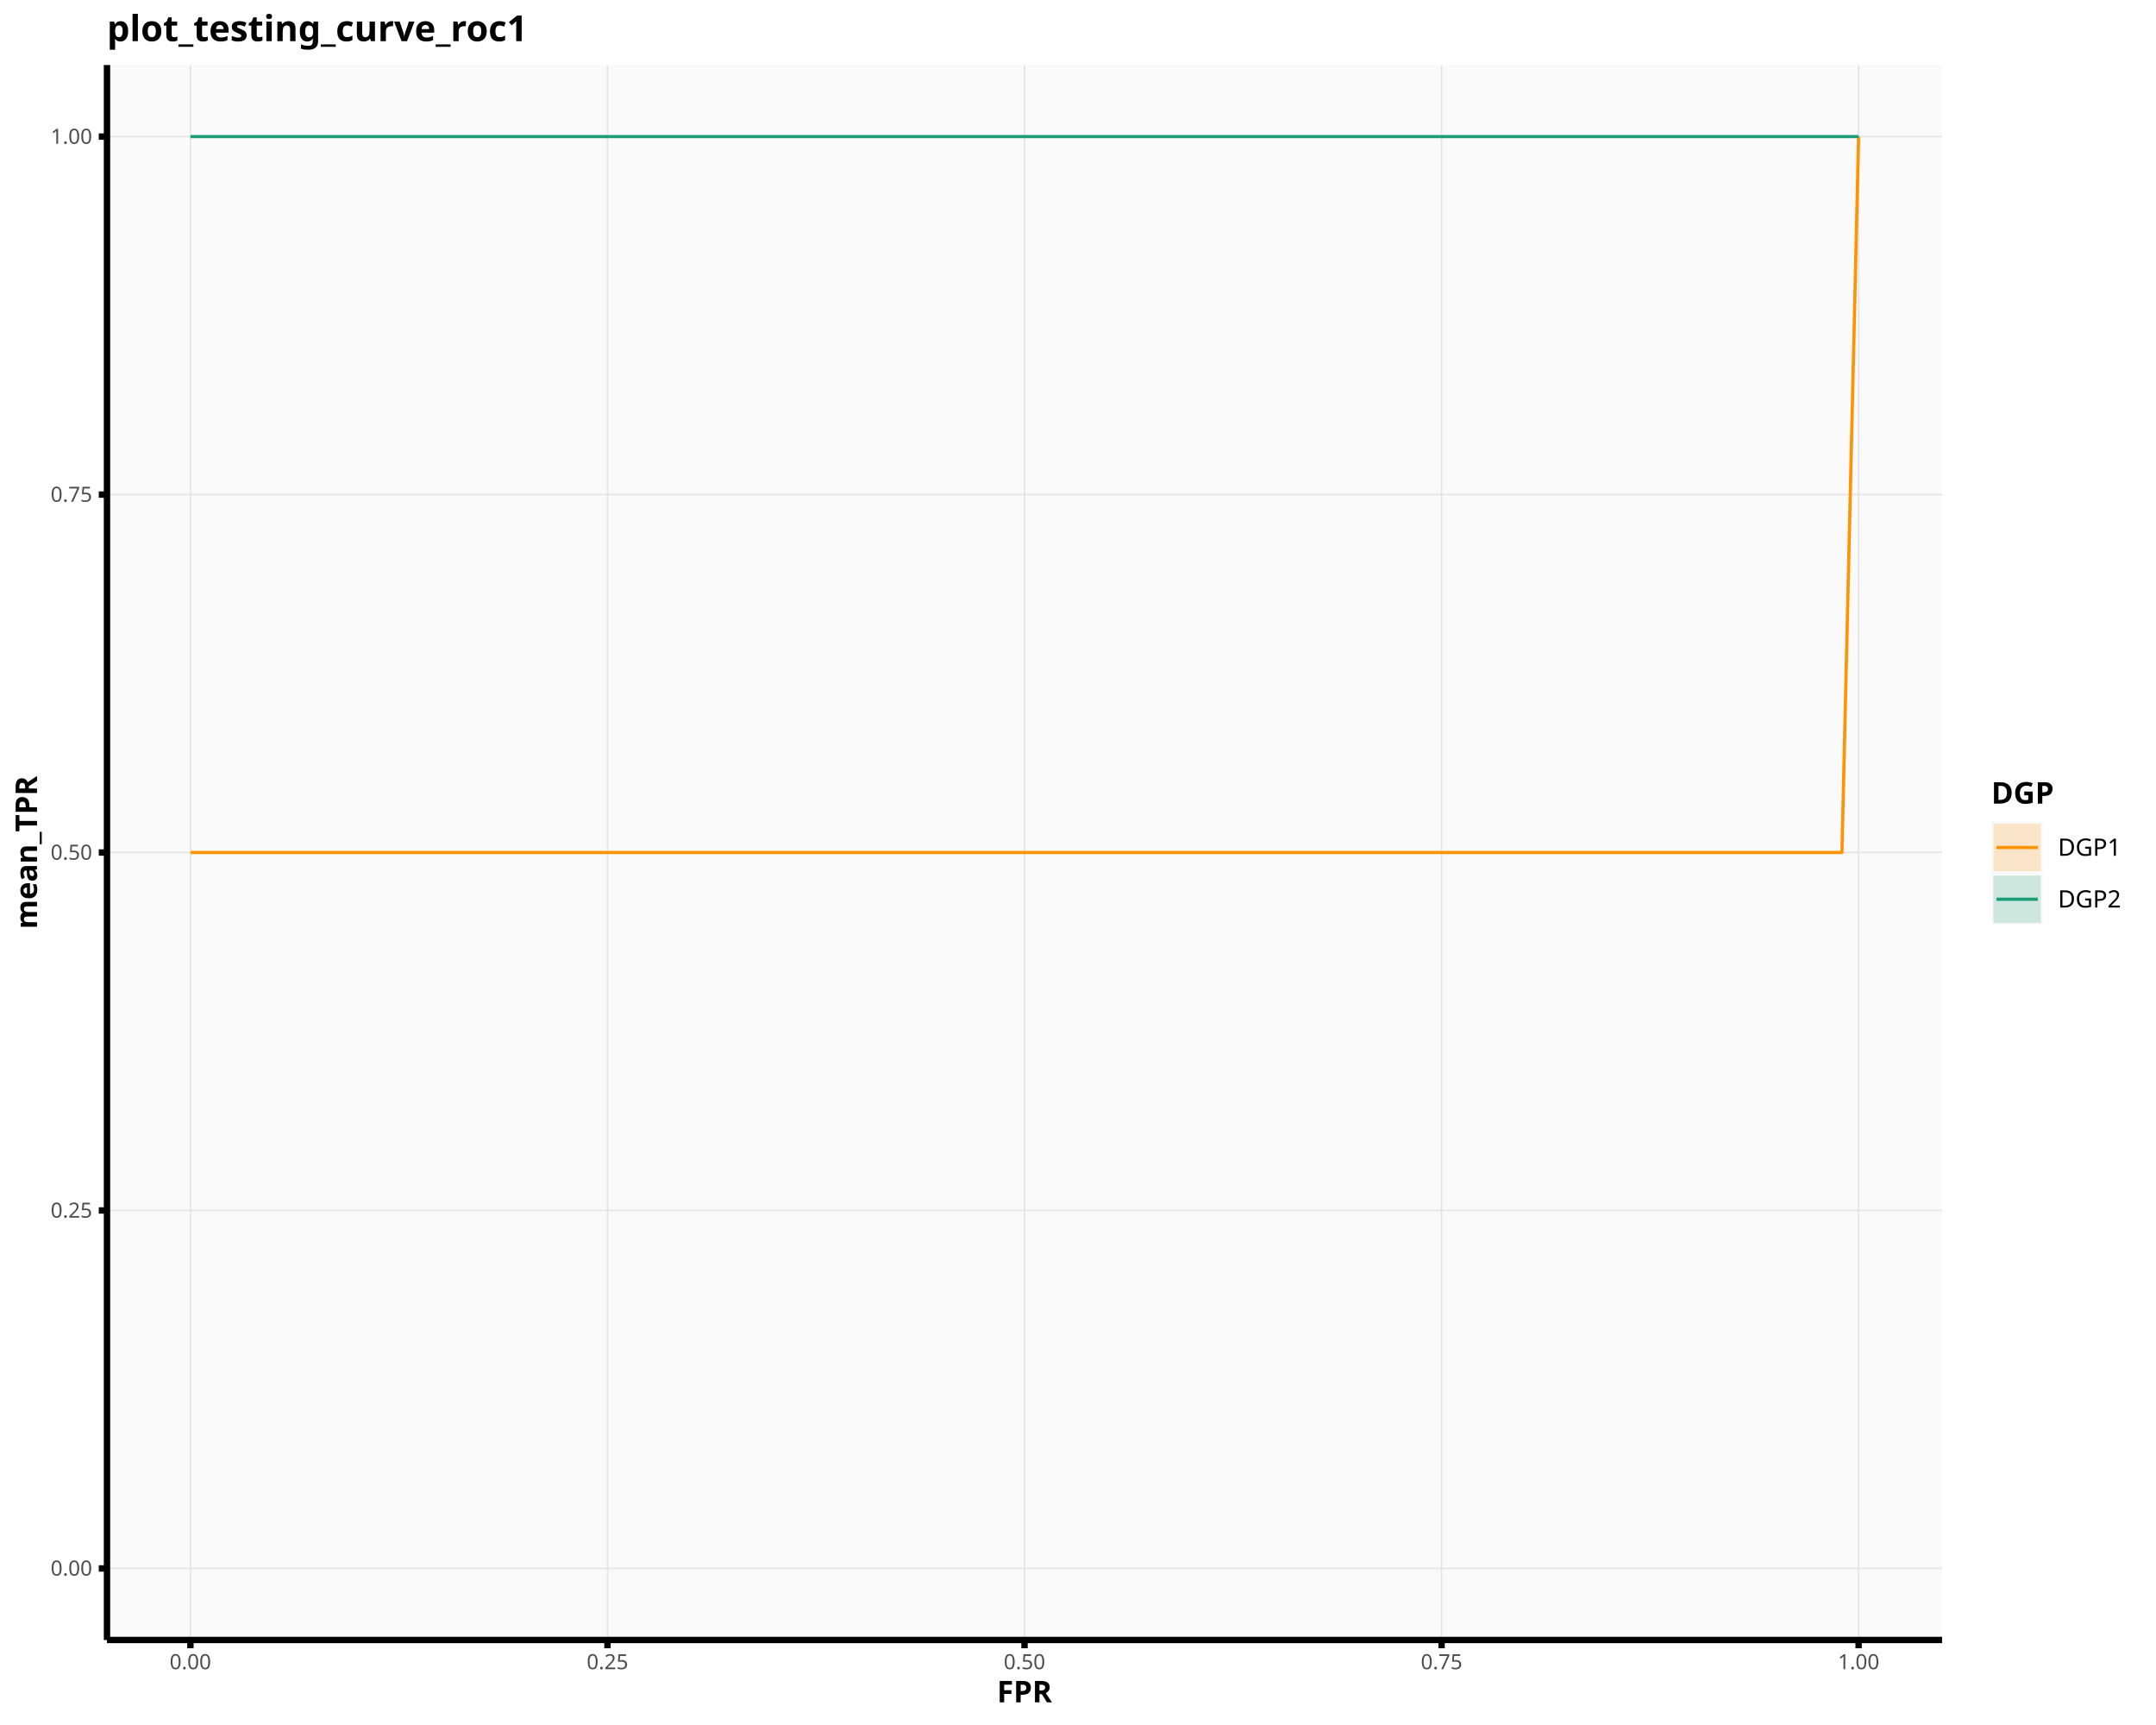
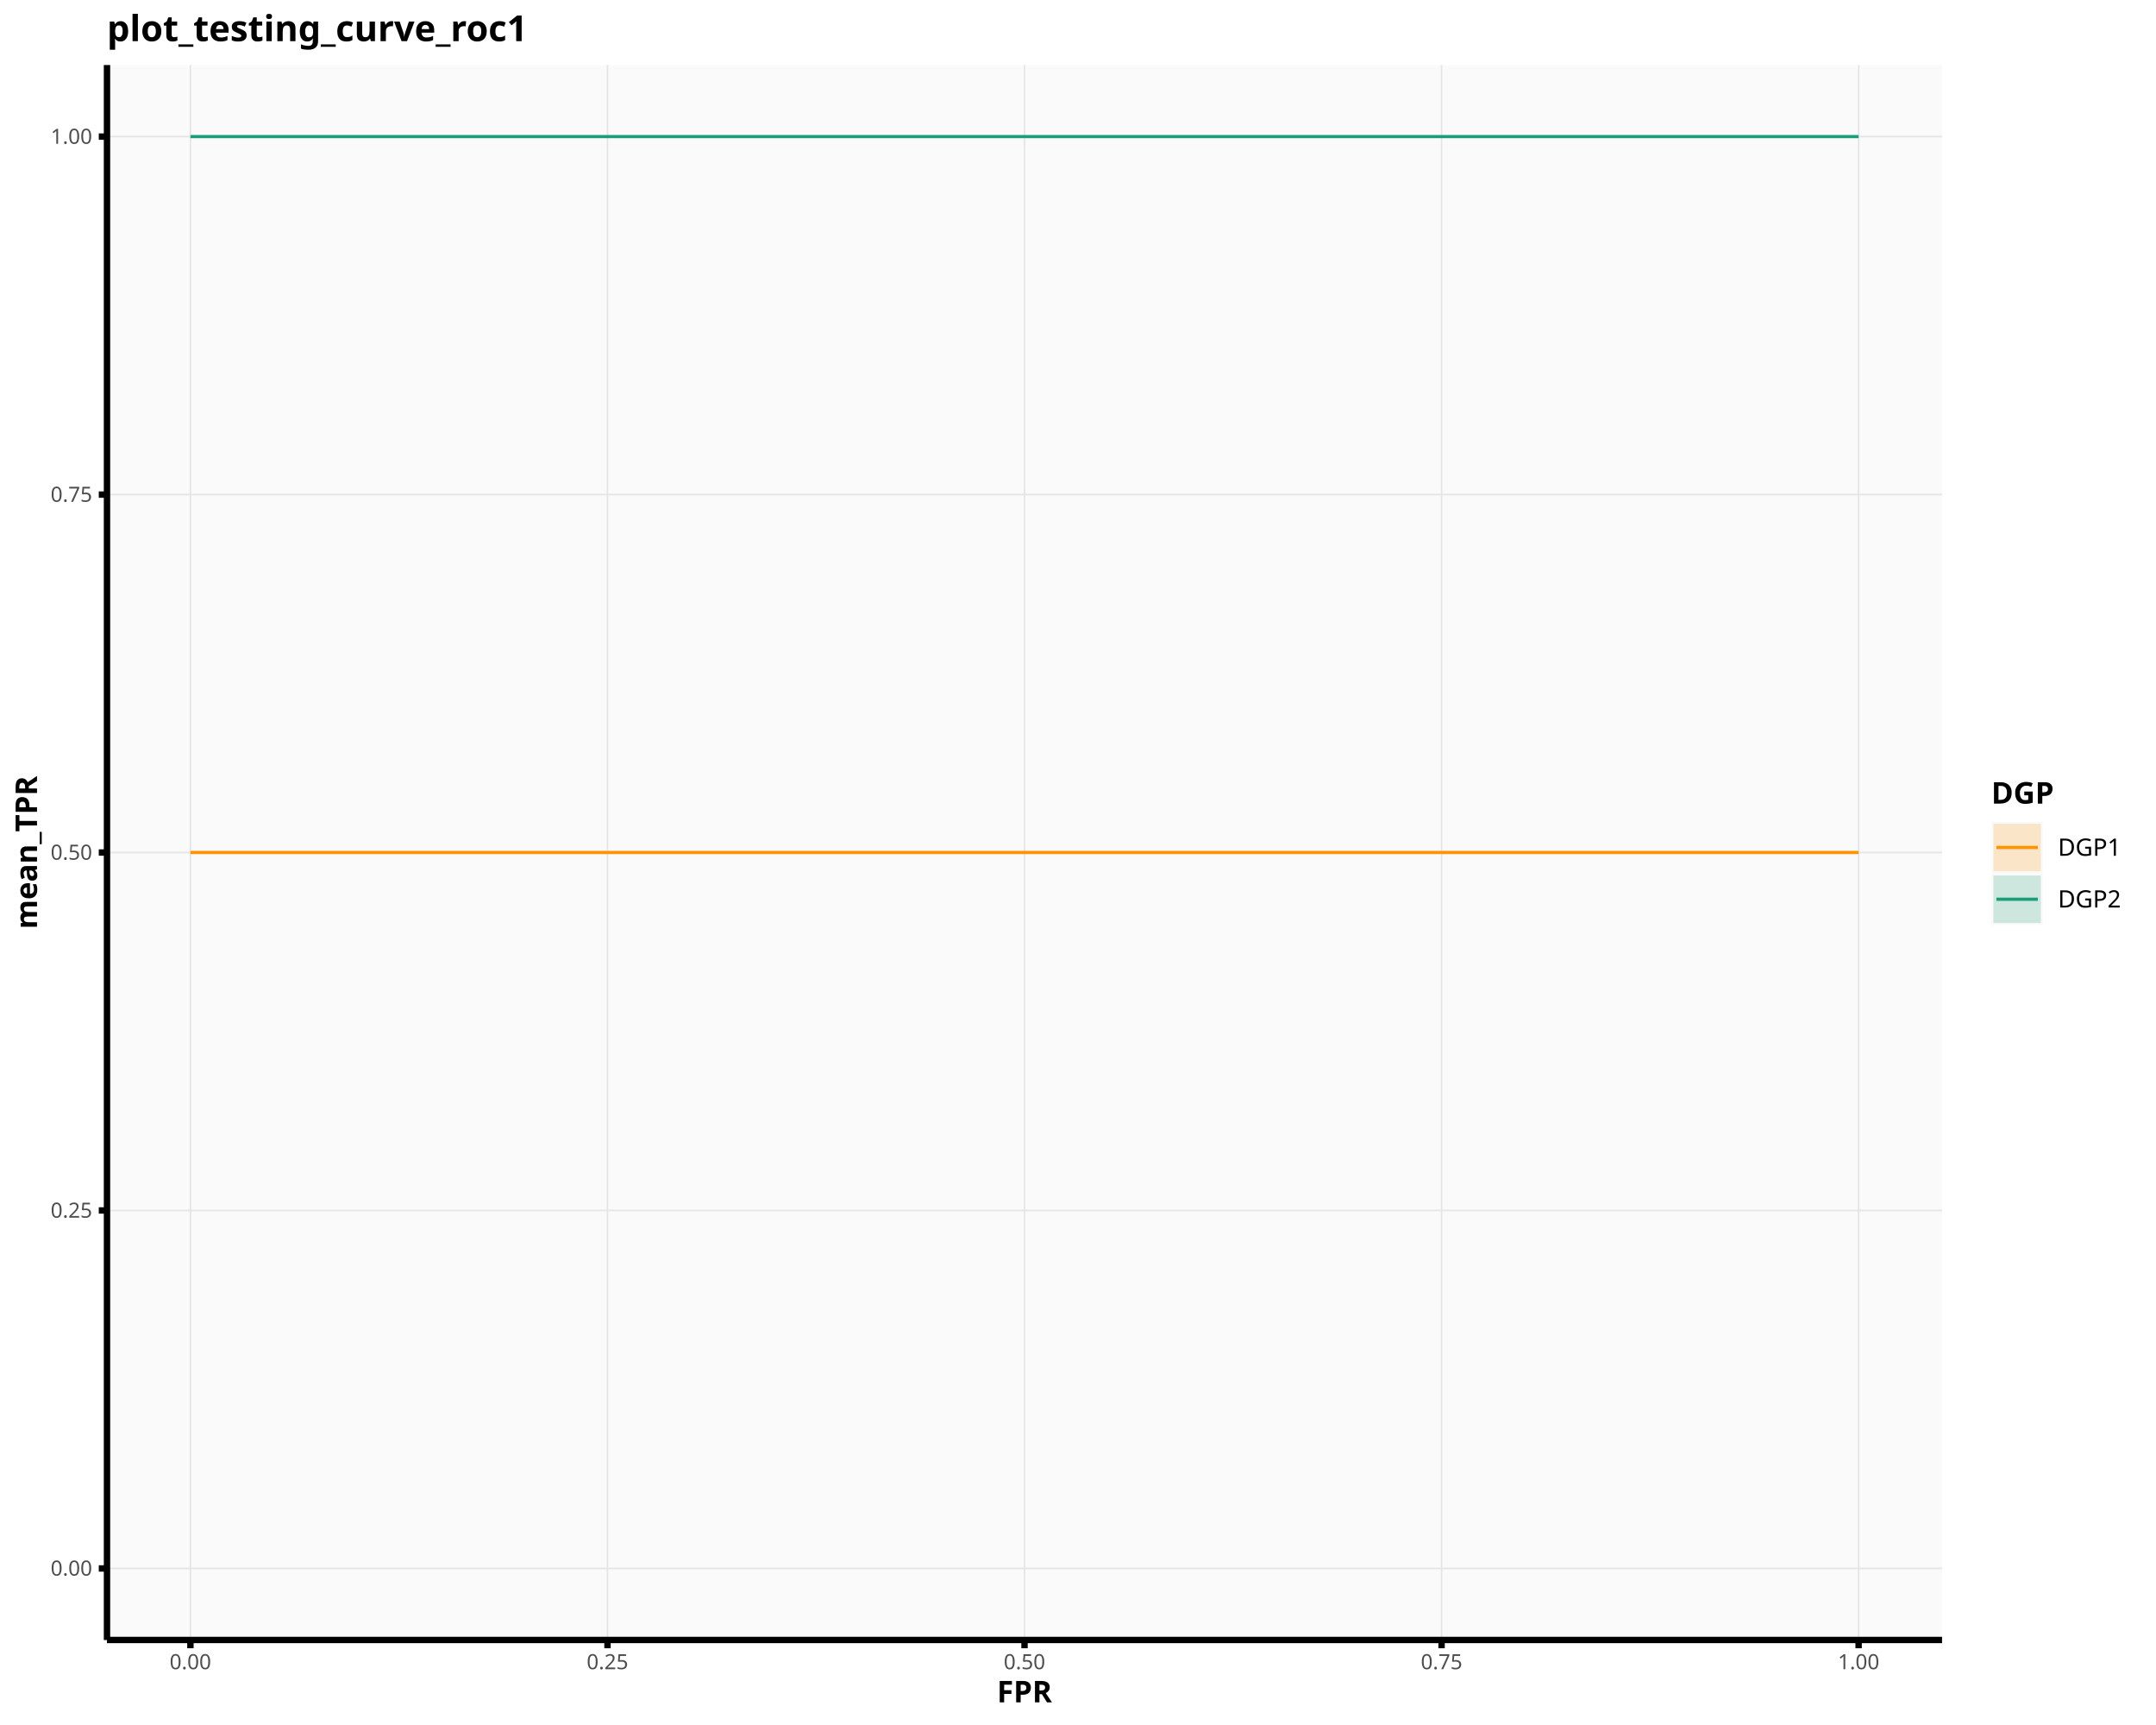
<svg xmlns="http://www.w3.org/2000/svg" class="svglite" data-engine-version="2.0" width="720.00pt" height="576.00pt" viewBox="0 0 720.00 576.00">
  <defs>
    <style type="text/css">
    .svglite line, .svglite polyline, .svglite polygon, .svglite path, .svglite rect, .svglite circle {
      fill: none;
      stroke: #000000;
      stroke-linecap: round;
      stroke-linejoin: round;
      stroke-miterlimit: 10.00;
    }
  </style>
  </defs>
  <rect width="100%" height="100%" style="stroke: none; fill: #FFFFFF;" />
  <defs>
    <clipPath id="cpMC4wMHw3MjAuMDB8MC4wMHw1NzYuMDA=">
      <rect x="0.00" y="0.00" width="720.00" height="576.00" />
    </clipPath>
  </defs>
  <g clip-path="url(#cpMC4wMHw3MjAuMDB8MC4wMHw1NzYuMDA=)">
    <rect x="0.00" y="0.00" width="720.00" height="576.00" style="stroke-width: 1.07; stroke: #FFFFFF; fill: #FFFFFF;" />
  </g>
  <defs>
    <clipPath id="cpMzUuNzN8NjQ4LjU1fDIxLjcxfDU0Ny42Mg==">
      <rect x="35.73" y="21.71" width="612.82" height="525.91" />
    </clipPath>
  </defs>
  <g clip-path="url(#cpMzUuNzN8NjQ4LjU1fDIxLjcxfDU0Ny42Mg==)">
    <rect x="35.73" y="21.71" width="612.82" height="525.91" style="stroke-width: 1.07; stroke: none; fill: #FAFAFA;" />
    <polyline points="35.73,523.72 648.55,523.72 " style="stroke-width: 0.53; stroke: #E5E5E5; stroke-linecap: butt;" />
    <polyline points="35.73,404.19 648.55,404.19 " style="stroke-width: 0.53; stroke: #E5E5E5; stroke-linecap: butt;" />
    <polyline points="35.73,284.66 648.55,284.66 " style="stroke-width: 0.53; stroke: #E5E5E5; stroke-linecap: butt;" />
    <polyline points="35.73,165.14 648.55,165.14 " style="stroke-width: 0.53; stroke: #E5E5E5; stroke-linecap: butt;" />
    <polyline points="35.73,45.61 648.55,45.61 " style="stroke-width: 0.53; stroke: #E5E5E5; stroke-linecap: butt;" />
    <polyline points="63.59,547.62 63.59,21.71 " style="stroke-width: 0.53; stroke: #E5E5E5; stroke-linecap: butt;" />
    <polyline points="202.87,547.62 202.87,21.71 " style="stroke-width: 0.53; stroke: #E5E5E5; stroke-linecap: butt;" />
    <polyline points="342.14,547.62 342.14,21.71 " style="stroke-width: 0.53; stroke: #E5E5E5; stroke-linecap: butt;" />
    <polyline points="481.42,547.62 481.42,21.71 " style="stroke-width: 0.53; stroke: #E5E5E5; stroke-linecap: butt;" />
    <polyline points="620.69,547.62 620.69,21.71 " style="stroke-width: 0.53; stroke: #E5E5E5; stroke-linecap: butt;" />
-     <polygon points="63.59,284.66 69.16,284.66 74.73,284.66 80.30,284.66 85.87,284.66 91.44,284.66 97.02,284.66 102.59,284.66 108.16,284.66 113.73,284.66 119.30,284.66 124.87,284.66 130.44,284.66 136.01,284.66 141.58,284.66 147.15,284.66 152.73,284.66 158.30,284.66 163.87,284.66 169.44,284.66 175.01,284.66 180.58,284.66 186.15,284.66 191.72,284.66 197.29,284.66 202.87,284.66 208.44,284.66 214.01,284.66 219.58,284.66 225.15,284.66 230.72,284.66 236.29,284.66 241.86,284.66 247.43,284.66 253.00,284.66 258.58,284.66 264.15,284.66 269.72,284.66 275.29,284.66 280.86,284.66 286.43,284.66 292.00,284.66 297.57,284.66 303.14,284.66 308.72,284.66 314.29,284.66 319.86,284.66 325.43,284.66 331.00,284.66 336.57,284.66 342.14,284.66 347.71,284.66 353.28,284.66 358.85,284.66 364.43,284.66 370.00,284.66 375.57,284.66 381.14,284.66 386.71,284.66 392.28,284.66 397.85,284.66 403.42,284.66 408.99,284.66 414.57,284.66 420.14,284.66 425.71,284.66 431.28,284.66 436.85,284.66 442.42,284.66 447.99,284.66 453.56,284.66 459.13,284.66 464.70,284.66 470.28,284.66 475.85,284.66 481.42,284.66 486.99,284.66 492.56,284.66 498.13,284.66 503.70,284.66 509.27,284.66 514.84,284.66 520.42,284.66 525.99,284.66 531.56,284.66 537.13,284.66 542.70,284.66 548.27,284.66 553.84,284.66 559.41,284.66 564.98,284.66 570.55,284.66 576.13,284.66 581.70,284.66 587.27,284.66 592.84,284.66 598.41,284.66 603.98,284.66 609.55,284.66 615.12,284.66 620.69,45.61 620.69,45.61 615.12,284.66 609.55,284.66 603.98,284.66 598.41,284.66 592.84,284.66 587.27,284.66 581.70,284.66 576.13,284.66 570.55,284.66 564.98,284.66 559.41,284.66 553.84,284.66 548.27,284.66 542.70,284.66 537.13,284.66 531.56,284.66 525.99,284.66 520.42,284.66 514.84,284.66 509.27,284.66 503.70,284.66 498.13,284.66 492.56,284.66 486.99,284.66 481.42,284.66 475.85,284.66 470.28,284.66 464.70,284.66 459.13,284.66 453.56,284.66 447.99,284.66 442.42,284.66 436.85,284.66 431.28,284.66 425.71,284.66 420.14,284.66 414.57,284.66 408.99,284.66 403.42,284.66 397.85,284.66 392.28,284.66 386.71,284.66 381.14,284.66 375.57,284.66 370.00,284.66 364.43,284.66 358.85,284.66 353.28,284.66 347.71,284.66 342.14,284.66 336.57,284.66 331.00,284.66 325.43,284.66 319.86,284.66 314.29,284.66 308.72,284.66 303.14,284.66 297.57,284.66 292.00,284.66 286.43,284.66 280.86,284.66 275.29,284.66 269.72,284.66 264.15,284.66 258.58,284.66 253.00,284.66 247.43,284.66 241.86,284.66 236.29,284.66 230.72,284.66 225.15,284.66 219.58,284.66 214.01,284.66 208.44,284.66 202.87,284.66 197.29,284.66 191.72,284.66 186.15,284.66 180.58,284.66 175.01,284.66 169.44,284.66 163.87,284.66 158.30,284.66 152.73,284.66 147.15,284.66 141.58,284.66 136.01,284.66 130.44,284.66 124.87,284.66 119.30,284.66 113.73,284.66 108.16,284.66 102.59,284.66 97.02,284.66 91.44,284.66 85.87,284.66 80.30,284.66 74.73,284.66 69.16,284.66 63.59,284.66 " style="stroke-width: 0.00; stroke: none; fill: #FF9300; fill-opacity: 0.20;" />
-     <polyline points="63.59,284.66 69.16,284.66 74.73,284.66 80.30,284.66 85.87,284.66 91.44,284.66 97.02,284.66 102.59,284.66 108.16,284.66 113.73,284.66 119.30,284.66 124.87,284.66 130.44,284.66 136.01,284.66 141.58,284.66 147.15,284.66 152.73,284.66 158.30,284.66 163.87,284.66 169.44,284.66 175.01,284.66 180.58,284.66 186.15,284.66 191.72,284.66 197.29,284.66 202.87,284.66 208.44,284.66 214.01,284.66 219.58,284.66 225.15,284.66 230.72,284.66 236.29,284.66 241.86,284.66 247.43,284.66 253.00,284.66 258.58,284.66 264.15,284.66 269.72,284.66 275.29,284.66 280.86,284.66 286.43,284.66 292.00,284.66 297.57,284.66 303.14,284.66 308.72,284.66 314.29,284.66 319.86,284.66 325.43,284.66 331.00,284.66 336.57,284.66 342.14,284.66 347.71,284.66 353.28,284.66 358.85,284.66 364.43,284.66 370.00,284.66 375.57,284.66 381.14,284.66 386.71,284.66 392.28,284.66 397.85,284.66 403.42,284.66 408.99,284.66 414.57,284.66 420.14,284.66 425.71,284.66 431.28,284.66 436.85,284.66 442.42,284.66 447.99,284.66 453.56,284.66 459.13,284.66 464.70,284.66 470.28,284.66 475.85,284.66 481.42,284.66 486.99,284.66 492.56,284.66 498.13,284.66 503.70,284.66 509.27,284.66 514.84,284.66 520.42,284.66 525.99,284.66 531.56,284.66 537.13,284.66 542.70,284.66 548.27,284.66 553.84,284.66 559.41,284.66 564.98,284.66 570.55,284.66 576.13,284.66 581.70,284.66 587.27,284.66 592.84,284.66 598.41,284.66 603.98,284.66 609.55,284.66 615.12,284.66 620.69,45.61 " style="stroke-width: 1.07; stroke: none;" />
-     <polyline points="620.69,45.61 615.12,284.66 609.55,284.66 603.98,284.66 598.41,284.66 592.84,284.66 587.27,284.66 581.70,284.66 576.13,284.66 570.55,284.66 564.98,284.66 559.41,284.66 553.84,284.66 548.27,284.66 542.70,284.66 537.13,284.66 531.56,284.66 525.99,284.66 520.42,284.66 514.84,284.66 509.27,284.66 503.70,284.66 498.13,284.66 492.56,284.66 486.99,284.66 481.42,284.66 475.85,284.66 470.28,284.66 464.70,284.66 459.13,284.66 453.56,284.66 447.99,284.66 442.42,284.66 436.85,284.66 431.28,284.66 425.71,284.66 420.14,284.66 414.57,284.66 408.99,284.66 403.42,284.66 397.85,284.66 392.28,284.66 386.71,284.66 381.14,284.66 375.57,284.66 370.00,284.66 364.43,284.66 358.85,284.66 353.28,284.66 347.71,284.66 342.14,284.66 336.57,284.66 331.00,284.66 325.43,284.66 319.86,284.66 314.29,284.66 308.72,284.66 303.14,284.66 297.57,284.66 292.00,284.66 286.43,284.66 280.86,284.66 275.29,284.66 269.72,284.66 264.15,284.66 258.58,284.66 253.00,284.66 247.43,284.66 241.86,284.66 236.29,284.66 230.72,284.66 225.15,284.66 219.58,284.66 214.01,284.66 208.44,284.66 202.87,284.66 197.29,284.66 191.72,284.66 186.15,284.66 180.58,284.66 175.01,284.66 169.44,284.66 163.87,284.66 158.30,284.66 152.73,284.66 147.15,284.66 141.58,284.66 136.01,284.66 130.44,284.66 124.87,284.66 119.30,284.66 113.73,284.66 108.16,284.66 102.59,284.66 97.02,284.66 91.44,284.66 85.87,284.66 80.30,284.66 74.73,284.66 69.16,284.66 63.59,284.66 " style="stroke-width: 1.07; stroke: none;" />
+     <polygon points="63.59,284.66 69.16,284.66 74.73,284.66 80.30,284.66 85.87,284.66 91.44,284.66 97.02,284.66 102.59,284.66 108.16,284.66 113.73,284.66 119.30,284.66 124.87,284.66 130.44,284.66 136.01,284.66 141.58,284.66 147.15,284.66 152.73,284.66 158.30,284.66 163.87,284.66 169.44,284.66 175.01,284.66 180.58,284.66 186.15,284.66 191.72,284.66 197.29,284.66 202.87,284.66 208.44,284.66 214.01,284.66 219.58,284.66 225.15,284.66 230.72,284.66 236.29,284.66 241.86,284.66 247.43,284.66 253.00,284.66 258.58,284.66 264.15,284.66 269.72,284.66 275.29,284.66 280.86,284.66 286.43,284.66 292.00,284.66 297.57,284.66 303.14,284.66 308.72,284.66 314.29,284.66 319.86,284.66 325.43,284.66 331.00,284.66 336.57,284.66 342.14,284.66 347.71,284.66 353.28,284.66 358.85,284.66 364.43,284.66 370.00,284.66 375.57,284.66 381.14,284.66 386.71,284.66 392.28,284.66 397.85,284.66 403.42,284.66 408.99,284.66 414.57,284.66 420.14,284.66 425.71,284.66 431.28,284.66 436.85,284.66 442.42,284.66 447.99,284.66 453.56,284.66 459.13,284.66 464.70,284.66 470.28,284.66 475.85,284.66 481.42,284.66 486.99,284.66 492.56,284.66 498.13,284.66 503.70,284.66 509.27,284.66 514.84,284.66 520.42,284.66 525.99,284.66 531.56,284.66 537.13,284.66 542.70,284.66 548.27,284.66 553.84,284.66 559.41,284.66 564.98,284.66 570.55,284.66 576.13,284.66 581.70,284.66 587.27,284.66 592.84,284.66 598.41,284.66 603.98,284.66 609.55,284.66 615.12,284.66 620.69,284.66 620.69,284.66 615.12,284.66 609.55,284.66 603.98,284.66 598.41,284.66 592.84,284.66 587.27,284.66 581.70,284.66 576.13,284.66 570.55,284.66 564.98,284.66 559.41,284.66 553.84,284.66 548.27,284.66 542.70,284.66 537.13,284.66 531.56,284.66 525.99,284.66 520.42,284.66 514.84,284.66 509.27,284.66 503.70,284.66 498.13,284.66 492.56,284.66 486.99,284.66 481.42,284.66 475.85,284.66 470.28,284.66 464.70,284.66 459.13,284.66 453.56,284.66 447.99,284.66 442.42,284.66 436.85,284.66 431.28,284.66 425.71,284.66 420.14,284.66 414.57,284.66 408.99,284.66 403.42,284.66 397.85,284.66 392.28,284.66 386.71,284.66 381.14,284.66 375.57,284.66 370.00,284.66 364.43,284.66 358.85,284.66 353.28,284.66 347.71,284.66 342.14,284.66 336.57,284.66 331.00,284.66 325.43,284.66 319.86,284.66 314.29,284.66 308.72,284.66 303.14,284.66 297.57,284.66 292.00,284.66 286.43,284.66 280.86,284.66 275.29,284.66 269.72,284.66 264.15,284.66 258.58,284.66 253.00,284.66 247.43,284.66 241.86,284.66 236.29,284.66 230.72,284.66 225.15,284.66 219.58,284.66 214.01,284.66 208.44,284.66 202.87,284.66 197.29,284.66 191.72,284.66 186.15,284.66 180.58,284.66 175.01,284.66 169.44,284.66 163.87,284.66 158.30,284.66 152.73,284.66 147.15,284.66 141.58,284.66 136.01,284.66 130.44,284.66 124.87,284.66 119.30,284.66 113.73,284.66 108.16,284.66 102.59,284.66 97.02,284.66 91.44,284.66 85.87,284.66 80.30,284.66 74.73,284.66 69.16,284.66 63.59,284.66 " style="stroke-width: 0.00; stroke: none; fill: #FF9300; fill-opacity: 0.20;" />
+     <polyline points="63.59,284.66 69.16,284.66 74.73,284.66 80.30,284.66 85.87,284.66 91.44,284.66 97.02,284.66 102.59,284.66 108.16,284.66 113.73,284.66 119.30,284.66 124.87,284.66 130.44,284.66 136.01,284.66 141.58,284.66 147.15,284.66 152.73,284.66 158.30,284.66 163.87,284.66 169.44,284.66 175.01,284.66 180.58,284.66 186.15,284.66 191.72,284.66 197.29,284.66 202.87,284.66 208.44,284.66 214.01,284.66 219.58,284.66 225.15,284.66 230.72,284.66 236.29,284.66 241.86,284.66 247.43,284.66 253.00,284.66 258.58,284.66 264.15,284.66 269.72,284.66 275.29,284.66 280.86,284.66 286.43,284.66 292.00,284.66 297.57,284.66 303.14,284.66 308.72,284.66 314.29,284.66 319.86,284.66 325.43,284.66 331.00,284.66 336.57,284.66 342.14,284.66 347.71,284.66 353.28,284.66 358.85,284.66 364.43,284.66 370.00,284.66 375.57,284.66 381.14,284.66 386.71,284.66 392.28,284.66 397.85,284.66 403.42,284.66 408.99,284.66 414.57,284.66 420.14,284.66 425.71,284.66 431.28,284.66 436.85,284.66 442.42,284.66 447.99,284.66 453.56,284.66 459.13,284.66 464.70,284.66 470.28,284.66 475.85,284.66 481.42,284.66 486.99,284.66 492.56,284.66 498.13,284.66 503.70,284.66 509.27,284.66 514.84,284.66 520.42,284.66 525.99,284.66 531.56,284.66 537.13,284.66 542.70,284.66 548.27,284.66 553.84,284.66 559.41,284.66 564.98,284.66 570.55,284.66 576.13,284.66 581.70,284.66 587.27,284.66 592.84,284.66 598.41,284.66 603.98,284.66 609.55,284.66 615.12,284.66 620.69,284.66 " style="stroke-width: 1.07; stroke: none;" />
+     <polyline points="620.69,284.66 615.12,284.66 609.55,284.66 603.98,284.66 598.41,284.66 592.84,284.66 587.27,284.66 581.70,284.66 576.13,284.66 570.55,284.66 564.98,284.66 559.41,284.66 553.84,284.66 548.27,284.66 542.70,284.66 537.13,284.66 531.56,284.66 525.99,284.66 520.42,284.66 514.84,284.66 509.27,284.66 503.70,284.66 498.13,284.66 492.56,284.66 486.99,284.66 481.42,284.66 475.85,284.66 470.28,284.66 464.70,284.66 459.13,284.66 453.56,284.66 447.99,284.66 442.42,284.66 436.85,284.66 431.28,284.66 425.71,284.66 420.14,284.66 414.57,284.66 408.99,284.66 403.42,284.66 397.85,284.66 392.28,284.66 386.71,284.66 381.14,284.66 375.57,284.66 370.00,284.66 364.43,284.66 358.85,284.66 353.28,284.66 347.71,284.66 342.14,284.66 336.57,284.66 331.00,284.66 325.43,284.66 319.86,284.66 314.29,284.66 308.72,284.66 303.14,284.66 297.57,284.66 292.00,284.66 286.43,284.66 280.86,284.66 275.29,284.66 269.72,284.66 264.15,284.66 258.58,284.66 253.00,284.66 247.43,284.66 241.86,284.66 236.29,284.66 230.72,284.66 225.15,284.66 219.58,284.66 214.01,284.66 208.44,284.66 202.87,284.66 197.29,284.66 191.72,284.66 186.15,284.66 180.58,284.66 175.01,284.66 169.44,284.66 163.87,284.66 158.30,284.66 152.73,284.66 147.15,284.66 141.58,284.66 136.01,284.66 130.44,284.66 124.87,284.66 119.30,284.66 113.73,284.66 108.16,284.66 102.59,284.66 97.02,284.66 91.44,284.66 85.87,284.66 80.30,284.66 74.73,284.66 69.16,284.66 63.59,284.66 " style="stroke-width: 1.07; stroke: none;" />
    <polygon points="63.59,45.61 69.16,45.61 74.73,45.61 80.30,45.61 85.87,45.61 91.44,45.61 97.02,45.61 102.59,45.61 108.16,45.61 113.73,45.61 119.30,45.61 124.87,45.61 130.44,45.61 136.01,45.61 141.58,45.61 147.15,45.61 152.73,45.61 158.30,45.61 163.87,45.61 169.44,45.61 175.01,45.61 180.58,45.61 186.15,45.61 191.72,45.61 197.29,45.61 202.87,45.61 208.44,45.61 214.01,45.61 219.58,45.61 225.15,45.61 230.72,45.61 236.29,45.61 241.86,45.61 247.43,45.61 253.00,45.61 258.58,45.61 264.15,45.61 269.72,45.61 275.29,45.61 280.86,45.61 286.43,45.61 292.00,45.61 297.57,45.61 303.14,45.61 308.72,45.61 314.29,45.61 319.86,45.61 325.43,45.61 331.00,45.61 336.57,45.61 342.14,45.61 347.71,45.61 353.28,45.61 358.85,45.61 364.43,45.61 370.00,45.61 375.57,45.61 381.14,45.61 386.71,45.61 392.28,45.61 397.85,45.61 403.42,45.61 408.99,45.61 414.57,45.61 420.14,45.61 425.71,45.61 431.28,45.61 436.85,45.61 442.42,45.61 447.99,45.61 453.56,45.61 459.13,45.61 464.70,45.61 470.28,45.61 475.85,45.61 481.42,45.61 486.99,45.61 492.56,45.61 498.13,45.61 503.70,45.61 509.27,45.61 514.84,45.61 520.42,45.61 525.99,45.61 531.56,45.61 537.13,45.61 542.70,45.61 548.27,45.61 553.84,45.61 559.41,45.61 564.98,45.61 570.55,45.61 576.13,45.61 581.70,45.61 587.27,45.61 592.84,45.61 598.41,45.61 603.98,45.61 609.55,45.61 615.12,45.61 620.69,45.61 620.69,45.61 615.12,45.61 609.55,45.61 603.98,45.61 598.41,45.61 592.84,45.61 587.27,45.61 581.70,45.61 576.13,45.61 570.55,45.61 564.98,45.61 559.41,45.61 553.84,45.61 548.27,45.61 542.70,45.61 537.13,45.61 531.56,45.61 525.99,45.61 520.42,45.61 514.84,45.61 509.27,45.61 503.70,45.61 498.13,45.61 492.56,45.61 486.99,45.61 481.42,45.61 475.85,45.61 470.28,45.61 464.70,45.61 459.13,45.61 453.56,45.61 447.99,45.61 442.42,45.61 436.85,45.61 431.28,45.61 425.71,45.61 420.14,45.61 414.57,45.61 408.99,45.61 403.42,45.61 397.85,45.61 392.28,45.61 386.71,45.61 381.14,45.61 375.57,45.61 370.00,45.61 364.43,45.61 358.85,45.61 353.28,45.61 347.71,45.61 342.14,45.61 336.57,45.61 331.00,45.61 325.43,45.61 319.86,45.61 314.29,45.61 308.72,45.61 303.14,45.61 297.57,45.61 292.00,45.61 286.43,45.61 280.86,45.61 275.29,45.61 269.72,45.61 264.15,45.61 258.58,45.61 253.00,45.61 247.43,45.61 241.86,45.61 236.29,45.61 230.72,45.61 225.15,45.61 219.58,45.61 214.01,45.61 208.44,45.61 202.87,45.61 197.29,45.61 191.72,45.61 186.15,45.61 180.58,45.61 175.01,45.61 169.44,45.61 163.87,45.61 158.30,45.61 152.73,45.61 147.15,45.61 141.58,45.61 136.01,45.61 130.44,45.61 124.87,45.61 119.30,45.61 113.73,45.61 108.16,45.61 102.59,45.61 97.02,45.61 91.44,45.61 85.87,45.61 80.30,45.61 74.73,45.61 69.16,45.61 63.59,45.61 " style="stroke-width: 0.00; stroke: none; fill: #1B9E77; fill-opacity: 0.20;" />
    <polyline points="63.59,45.61 69.16,45.61 74.73,45.61 80.30,45.61 85.87,45.61 91.44,45.61 97.02,45.61 102.59,45.61 108.16,45.61 113.73,45.61 119.30,45.61 124.87,45.61 130.44,45.61 136.01,45.61 141.58,45.61 147.15,45.61 152.73,45.61 158.30,45.61 163.87,45.61 169.44,45.61 175.01,45.61 180.58,45.61 186.15,45.61 191.72,45.61 197.29,45.61 202.87,45.61 208.44,45.61 214.01,45.61 219.58,45.61 225.15,45.61 230.72,45.61 236.29,45.61 241.86,45.61 247.43,45.61 253.00,45.61 258.58,45.61 264.15,45.61 269.72,45.61 275.29,45.61 280.86,45.61 286.43,45.61 292.00,45.61 297.57,45.61 303.14,45.61 308.72,45.61 314.29,45.61 319.86,45.61 325.43,45.61 331.00,45.61 336.57,45.61 342.14,45.61 347.71,45.61 353.28,45.61 358.85,45.61 364.43,45.61 370.00,45.61 375.57,45.61 381.14,45.61 386.71,45.61 392.28,45.61 397.85,45.61 403.42,45.61 408.99,45.61 414.57,45.61 420.14,45.61 425.71,45.61 431.28,45.61 436.85,45.61 442.42,45.61 447.99,45.61 453.56,45.61 459.13,45.61 464.70,45.61 470.28,45.61 475.85,45.61 481.42,45.61 486.99,45.61 492.56,45.61 498.13,45.61 503.70,45.61 509.27,45.61 514.84,45.61 520.42,45.61 525.99,45.61 531.56,45.61 537.13,45.61 542.70,45.61 548.27,45.61 553.84,45.61 559.41,45.61 564.98,45.61 570.55,45.61 576.13,45.61 581.70,45.61 587.27,45.61 592.84,45.61 598.41,45.61 603.98,45.61 609.55,45.61 615.12,45.61 620.69,45.61 " style="stroke-width: 1.07; stroke: none;" />
    <polyline points="620.69,45.61 615.12,45.61 609.55,45.61 603.98,45.61 598.41,45.61 592.84,45.61 587.27,45.61 581.70,45.61 576.13,45.61 570.55,45.61 564.98,45.61 559.41,45.61 553.84,45.61 548.27,45.61 542.70,45.61 537.13,45.61 531.56,45.61 525.99,45.61 520.42,45.61 514.84,45.61 509.27,45.61 503.70,45.61 498.13,45.61 492.56,45.61 486.99,45.61 481.42,45.61 475.85,45.61 470.28,45.61 464.70,45.61 459.13,45.61 453.56,45.61 447.99,45.61 442.42,45.61 436.85,45.61 431.28,45.61 425.71,45.61 420.14,45.61 414.57,45.61 408.99,45.61 403.42,45.61 397.85,45.61 392.28,45.61 386.71,45.61 381.14,45.61 375.57,45.61 370.00,45.61 364.43,45.61 358.85,45.61 353.28,45.61 347.71,45.61 342.14,45.61 336.57,45.61 331.00,45.61 325.43,45.61 319.86,45.61 314.29,45.61 308.72,45.61 303.14,45.61 297.57,45.61 292.00,45.61 286.43,45.61 280.86,45.61 275.29,45.61 269.72,45.61 264.15,45.61 258.58,45.61 253.00,45.61 247.43,45.61 241.86,45.61 236.29,45.61 230.72,45.61 225.15,45.61 219.58,45.61 214.01,45.61 208.44,45.61 202.87,45.61 197.29,45.61 191.72,45.61 186.15,45.61 180.58,45.61 175.01,45.61 169.44,45.61 163.87,45.61 158.30,45.61 152.73,45.61 147.15,45.61 141.58,45.61 136.01,45.61 130.44,45.61 124.87,45.61 119.30,45.61 113.73,45.61 108.16,45.61 102.59,45.61 97.02,45.61 91.44,45.61 85.87,45.61 80.30,45.61 74.73,45.61 69.16,45.61 63.59,45.61 " style="stroke-width: 1.07; stroke: none;" />
-     <polyline points="63.59,284.66 69.16,284.66 74.73,284.66 80.30,284.66 85.87,284.66 91.44,284.66 97.02,284.66 102.59,284.66 108.16,284.66 113.73,284.66 119.30,284.66 124.87,284.66 130.44,284.66 136.01,284.66 141.58,284.66 147.15,284.66 152.73,284.66 158.30,284.66 163.87,284.66 169.44,284.66 175.01,284.66 180.58,284.66 186.15,284.66 191.72,284.66 197.29,284.66 202.87,284.66 208.44,284.66 214.01,284.66 219.58,284.66 225.15,284.66 230.72,284.66 236.29,284.66 241.86,284.66 247.43,284.66 253.00,284.66 258.58,284.66 264.15,284.66 269.72,284.66 275.29,284.66 280.86,284.66 286.43,284.66 292.00,284.66 297.57,284.66 303.14,284.66 308.72,284.66 314.29,284.66 319.86,284.66 325.43,284.66 331.00,284.66 336.57,284.66 342.14,284.66 347.71,284.66 353.28,284.66 358.85,284.66 364.43,284.66 370.00,284.66 375.57,284.66 381.14,284.66 386.71,284.66 392.28,284.66 397.85,284.66 403.42,284.66 408.99,284.66 414.57,284.66 420.14,284.66 425.71,284.66 431.28,284.66 436.85,284.66 442.42,284.66 447.99,284.66 453.56,284.66 459.13,284.66 464.70,284.66 470.28,284.66 475.85,284.66 481.42,284.66 486.99,284.66 492.56,284.66 498.13,284.66 503.70,284.66 509.27,284.66 514.84,284.66 520.42,284.66 525.99,284.66 531.56,284.66 537.13,284.66 542.70,284.66 548.27,284.66 553.84,284.66 559.41,284.66 564.98,284.66 570.55,284.66 576.13,284.66 581.70,284.66 587.27,284.66 592.84,284.66 598.41,284.66 603.98,284.66 609.55,284.66 615.12,284.66 620.69,45.61 " style="stroke-width: 1.07; stroke: #FF9300; stroke-linecap: butt;" />
+     <polyline points="63.59,284.66 69.16,284.66 74.73,284.66 80.30,284.66 85.87,284.66 91.44,284.66 97.02,284.66 102.59,284.66 108.16,284.66 113.73,284.66 119.30,284.66 124.87,284.66 130.44,284.66 136.01,284.66 141.58,284.66 147.15,284.66 152.73,284.66 158.30,284.66 163.87,284.66 169.44,284.66 175.01,284.66 180.58,284.66 186.15,284.66 191.72,284.66 197.29,284.66 202.87,284.66 208.44,284.66 214.01,284.66 219.58,284.66 225.15,284.66 230.72,284.66 236.29,284.66 241.86,284.66 247.43,284.66 253.00,284.66 258.58,284.66 264.15,284.66 269.72,284.66 275.29,284.66 280.86,284.66 286.43,284.66 292.00,284.66 297.57,284.66 303.14,284.66 308.72,284.66 314.29,284.66 319.86,284.66 325.43,284.66 331.00,284.66 336.57,284.66 342.14,284.66 347.71,284.66 353.28,284.66 358.85,284.66 364.43,284.66 370.00,284.66 375.57,284.66 381.14,284.66 386.71,284.66 392.28,284.66 397.85,284.66 403.42,284.66 408.99,284.66 414.57,284.66 420.14,284.66 425.71,284.66 431.28,284.66 436.85,284.66 442.42,284.66 447.99,284.66 453.56,284.66 459.13,284.66 464.70,284.66 470.28,284.66 475.85,284.66 481.42,284.66 486.99,284.66 492.56,284.66 498.13,284.66 503.70,284.66 509.27,284.66 514.84,284.66 520.42,284.66 525.99,284.66 531.56,284.66 537.13,284.66 542.70,284.66 548.27,284.66 553.84,284.66 559.41,284.66 564.98,284.66 570.55,284.66 576.13,284.66 581.70,284.66 587.27,284.66 592.84,284.66 598.41,284.66 603.98,284.66 609.55,284.66 615.12,284.66 620.69,284.66 " style="stroke-width: 1.07; stroke: #FF9300; stroke-linecap: butt;" />
    <polyline points="63.59,45.61 69.16,45.61 74.73,45.61 80.30,45.61 85.87,45.61 91.44,45.61 97.02,45.61 102.59,45.61 108.16,45.61 113.73,45.61 119.30,45.61 124.87,45.61 130.44,45.61 136.01,45.61 141.58,45.61 147.15,45.61 152.73,45.61 158.30,45.61 163.87,45.61 169.44,45.61 175.01,45.61 180.58,45.61 186.15,45.61 191.72,45.61 197.29,45.61 202.87,45.61 208.44,45.61 214.01,45.61 219.58,45.61 225.15,45.61 230.72,45.61 236.29,45.61 241.86,45.61 247.43,45.61 253.00,45.61 258.58,45.61 264.15,45.61 269.72,45.61 275.29,45.61 280.86,45.61 286.43,45.61 292.00,45.61 297.57,45.61 303.14,45.61 308.72,45.61 314.29,45.61 319.86,45.61 325.43,45.61 331.00,45.61 336.57,45.61 342.14,45.61 347.71,45.61 353.28,45.61 358.85,45.61 364.43,45.61 370.00,45.61 375.57,45.61 381.14,45.61 386.71,45.61 392.28,45.61 397.85,45.61 403.42,45.61 408.99,45.61 414.57,45.61 420.14,45.61 425.71,45.61 431.28,45.61 436.85,45.61 442.42,45.61 447.99,45.61 453.56,45.61 459.13,45.61 464.70,45.61 470.28,45.61 475.85,45.61 481.42,45.61 486.99,45.61 492.56,45.61 498.13,45.61 503.70,45.61 509.27,45.61 514.84,45.61 520.42,45.61 525.99,45.61 531.56,45.61 537.13,45.61 542.70,45.61 548.27,45.61 553.84,45.61 559.41,45.61 564.98,45.61 570.55,45.61 576.13,45.61 581.70,45.61 587.27,45.61 592.84,45.61 598.41,45.61 603.98,45.61 609.55,45.61 615.12,45.61 620.69,45.61 " style="stroke-width: 1.07; stroke: #1B9E77; stroke-linecap: butt;" />
  </g>
  <g clip-path="url(#cpMC4wMHw3MjAuMDB8MC4wMHw1NzYuMDA=)">
    <polyline points="35.73,547.62 35.73,21.71 " style="stroke-width: 2.13; stroke-linecap: butt;" />
    <text x="30.80" y="526.12" text-anchor="end" style="font-size: 7.00px; fill: #4D4D4D; font-family: sans;" textLength="13.62px" lengthAdjust="spacingAndGlyphs">0.00</text>
    <text x="30.80" y="406.60" text-anchor="end" style="font-size: 7.00px; fill: #4D4D4D; font-family: sans;" textLength="13.62px" lengthAdjust="spacingAndGlyphs">0.25</text>
    <text x="30.80" y="287.07" text-anchor="end" style="font-size: 7.00px; fill: #4D4D4D; font-family: sans;" textLength="13.62px" lengthAdjust="spacingAndGlyphs">0.50</text>
    <text x="30.80" y="167.55" text-anchor="end" style="font-size: 7.00px; fill: #4D4D4D; font-family: sans;" textLength="13.62px" lengthAdjust="spacingAndGlyphs">0.75</text>
    <text x="30.80" y="48.02" text-anchor="end" style="font-size: 7.00px; fill: #4D4D4D; font-family: sans;" textLength="13.62px" lengthAdjust="spacingAndGlyphs">1.00</text>
    <polyline points="32.99,523.72 35.73,523.72 " style="stroke-width: 2.13; stroke-linecap: butt;" />
    <polyline points="32.99,404.19 35.73,404.19 " style="stroke-width: 2.13; stroke-linecap: butt;" />
    <polyline points="32.99,284.66 35.73,284.66 " style="stroke-width: 2.13; stroke-linecap: butt;" />
    <polyline points="32.99,165.14 35.73,165.14 " style="stroke-width: 2.13; stroke-linecap: butt;" />
    <polyline points="32.99,45.61 35.73,45.61 " style="stroke-width: 2.13; stroke-linecap: butt;" />
    <polyline points="35.73,547.62 648.55,547.62 " style="stroke-width: 2.13; stroke-linecap: butt;" />
    <polyline points="63.59,550.36 63.59,547.62 " style="stroke-width: 2.13; stroke-linecap: butt;" />
    <polyline points="202.87,550.36 202.87,547.62 " style="stroke-width: 2.13; stroke-linecap: butt;" />
    <polyline points="342.14,550.36 342.14,547.62 " style="stroke-width: 2.13; stroke-linecap: butt;" />
    <polyline points="481.42,550.36 481.42,547.62 " style="stroke-width: 2.13; stroke-linecap: butt;" />
    <polyline points="620.69,550.36 620.69,547.62 " style="stroke-width: 2.13; stroke-linecap: butt;" />
    <text x="63.59" y="557.37" text-anchor="middle" style="font-size: 7.00px; fill: #4D4D4D; font-family: sans;" textLength="13.62px" lengthAdjust="spacingAndGlyphs">0.00</text>
    <text x="202.87" y="557.37" text-anchor="middle" style="font-size: 7.00px; fill: #4D4D4D; font-family: sans;" textLength="13.62px" lengthAdjust="spacingAndGlyphs">0.25</text>
    <text x="342.14" y="557.37" text-anchor="middle" style="font-size: 7.00px; fill: #4D4D4D; font-family: sans;" textLength="13.62px" lengthAdjust="spacingAndGlyphs">0.50</text>
    <text x="481.42" y="557.37" text-anchor="middle" style="font-size: 7.00px; fill: #4D4D4D; font-family: sans;" textLength="13.62px" lengthAdjust="spacingAndGlyphs">0.75</text>
    <text x="620.69" y="557.37" text-anchor="middle" style="font-size: 7.00px; fill: #4D4D4D; font-family: sans;" textLength="13.62px" lengthAdjust="spacingAndGlyphs">1.00</text>
    <text x="342.14" y="568.44" text-anchor="middle" style="font-size: 10.00px; font-weight: bold; font-family: sans;" textLength="20.00px" lengthAdjust="spacingAndGlyphs">FPR</text>
    <text transform="translate(12.36,284.66) rotate(-90)" text-anchor="middle" style="font-size: 10.00px; font-weight: bold; font-family: sans;" textLength="50.59px" lengthAdjust="spacingAndGlyphs">mean_TPR</text>
    <rect x="659.51" y="254.94" width="55.01" height="59.46" style="stroke-width: 1.07; stroke: none; fill: #FFFFFF;" />
    <text x="664.99" y="268.33" style="font-size: 10.00px; font-weight: bold; font-family: sans;" textLength="21.68px" lengthAdjust="spacingAndGlyphs">DGP</text>
    <rect x="664.99" y="274.35" width="17.28" height="17.28" style="stroke-width: 1.07; stroke: none; fill: #FAFAFA;" />
    <rect x="665.70" y="275.06" width="15.86" height="15.86" style="stroke-width: 1.07; stroke: none; stroke-linecap: square; stroke-linejoin: miter; fill: #FF9300; fill-opacity: 0.20;" />
    <line x1="666.72" y1="282.99" x2="680.54" y2="282.99" style="stroke-width: 1.07; stroke: #FF9300; stroke-linecap: butt;" />
    <rect x="664.99" y="291.63" width="17.28" height="17.28" style="stroke-width: 1.07; stroke: none; fill: #FAFAFA;" />
    <rect x="665.70" y="292.34" width="15.86" height="15.86" style="stroke-width: 1.07; stroke: none; stroke-linecap: square; stroke-linejoin: miter; fill: #1B9E77; fill-opacity: 0.20;" />
    <line x1="666.72" y1="300.27" x2="680.54" y2="300.27" style="stroke-width: 1.07; stroke: #1B9E77; stroke-linecap: butt;" />
    <text x="687.25" y="285.75" style="font-size: 8.00px; font-family: sans;" textLength="21.79px" lengthAdjust="spacingAndGlyphs">DGP1</text>
    <text x="687.25" y="303.03" style="font-size: 8.00px; font-family: sans;" textLength="21.79px" lengthAdjust="spacingAndGlyphs">DGP2</text>
    <text x="35.73" y="13.74" style="font-size: 12.00px; font-weight: bold; font-family: sans;" textLength="127.43px" lengthAdjust="spacingAndGlyphs">plot_testing_curve_roc1</text>
  </g>
</svg>
